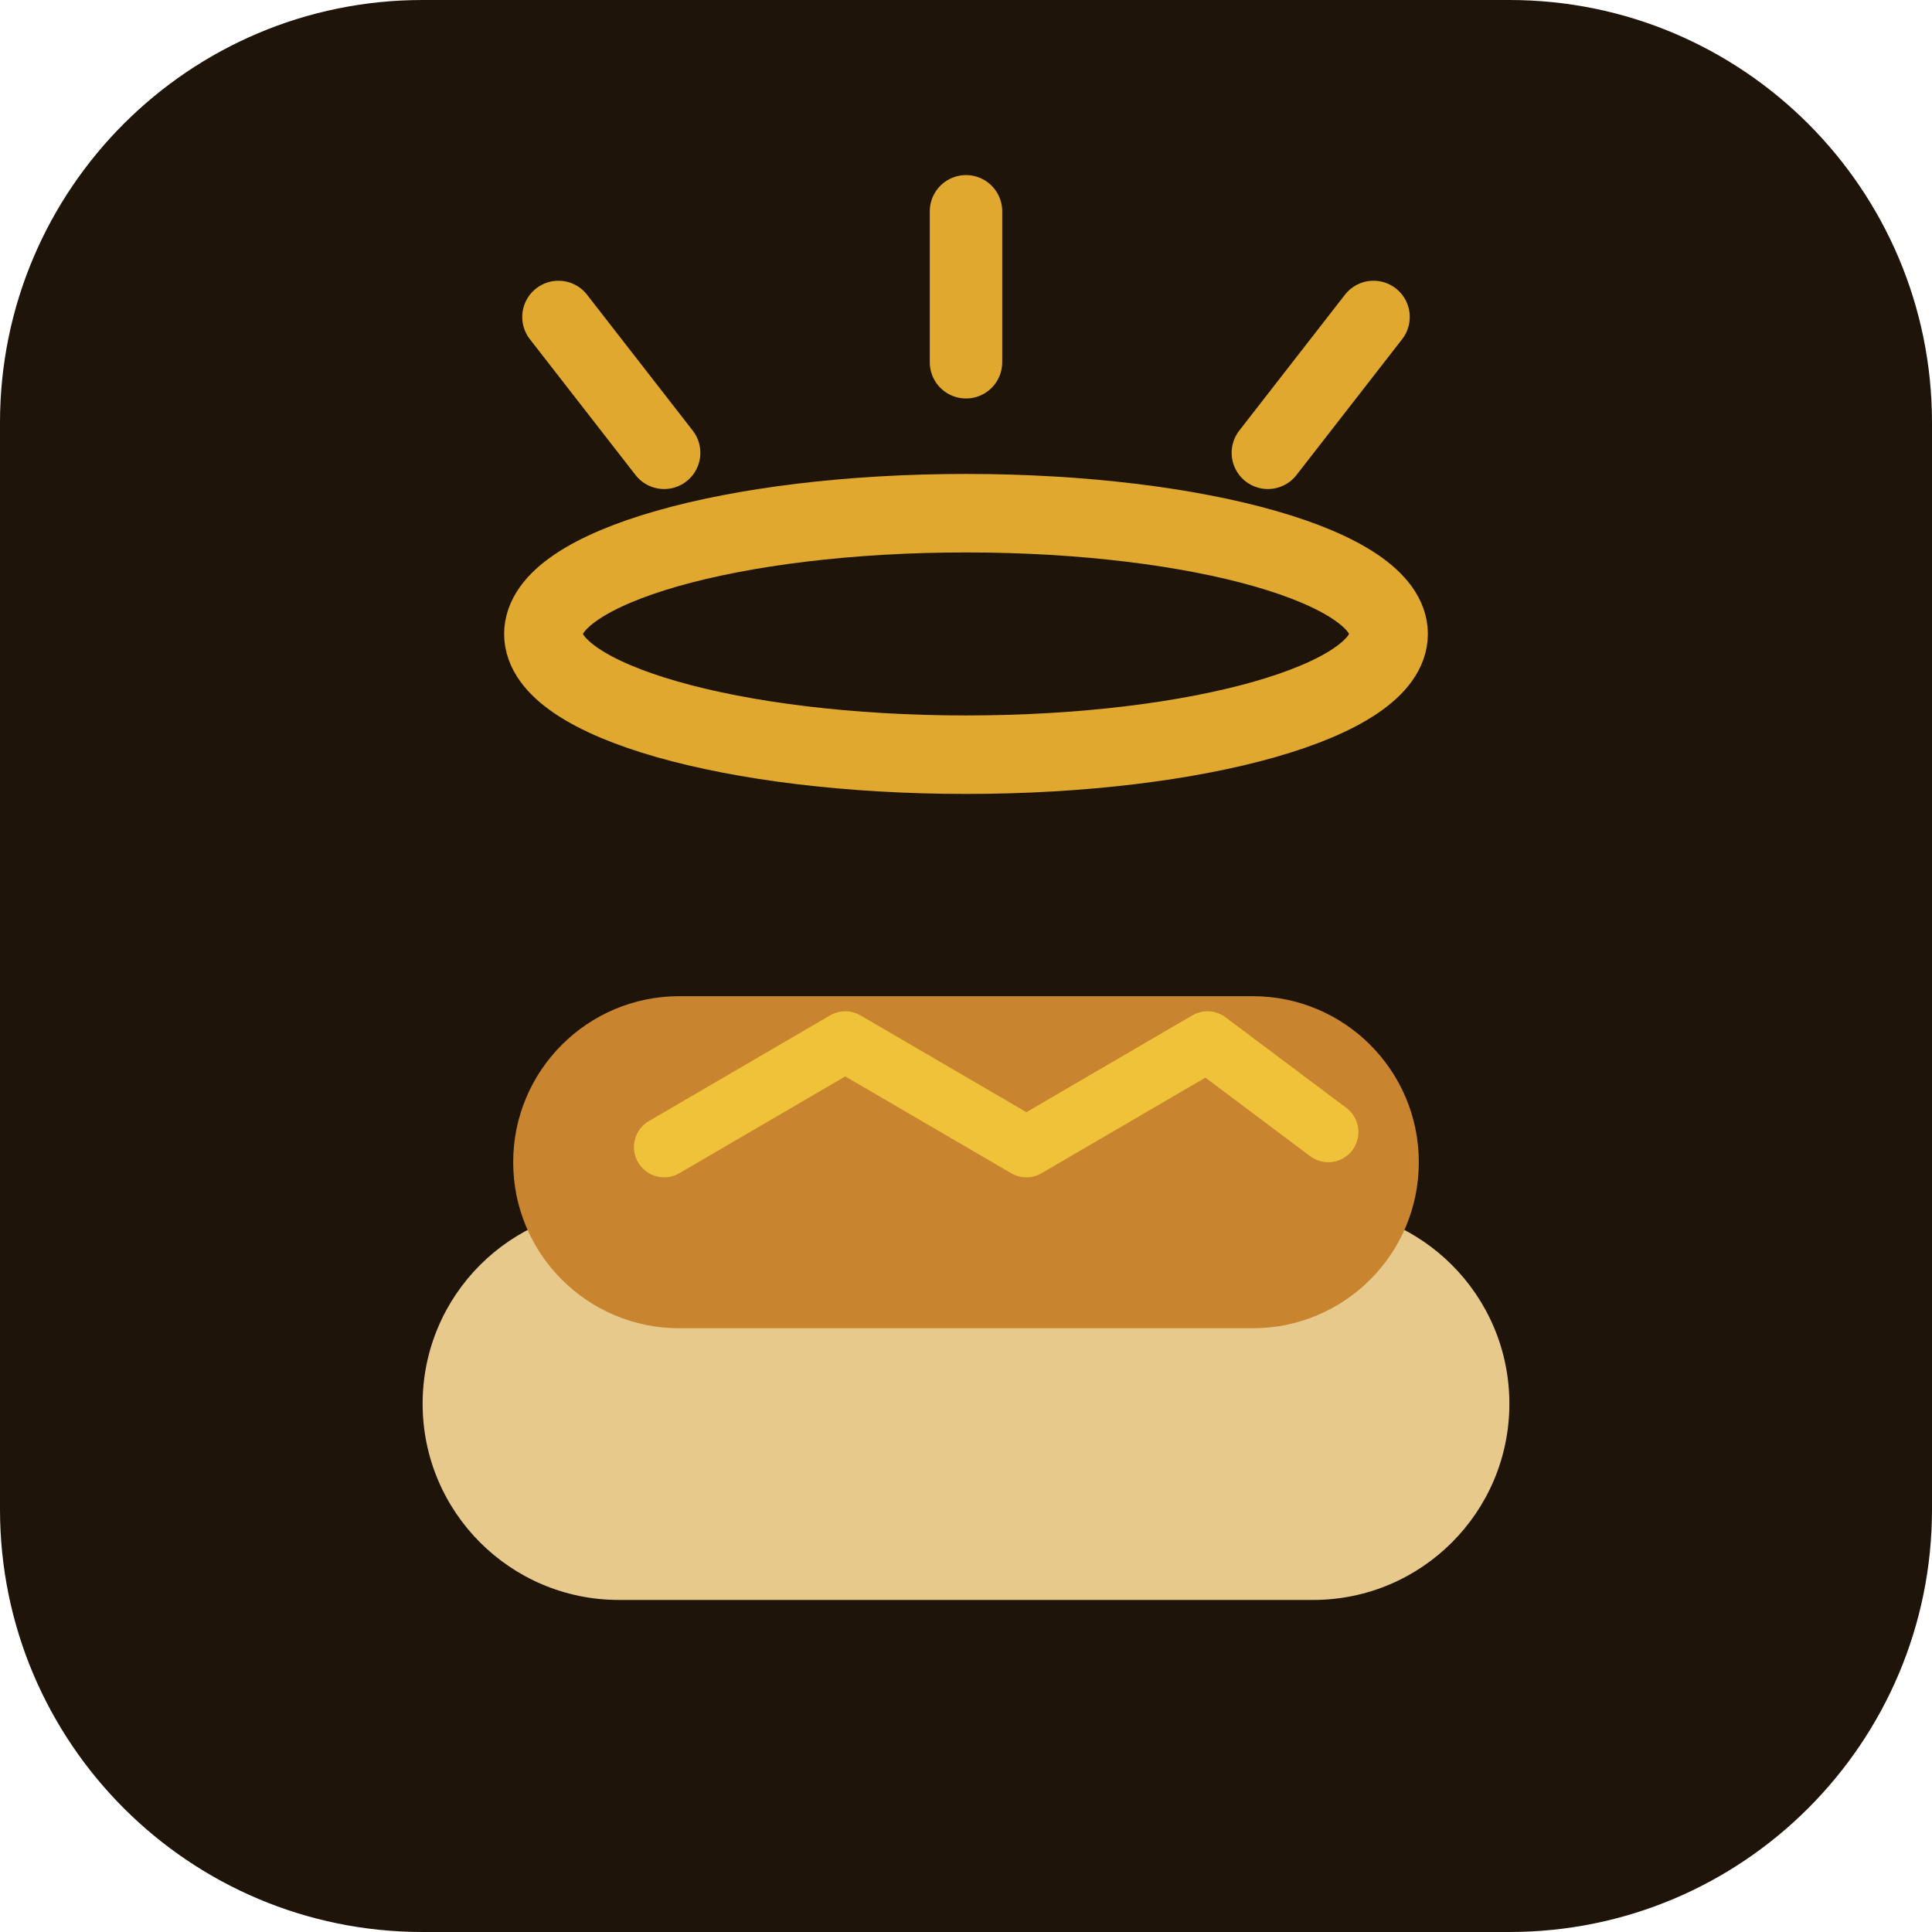
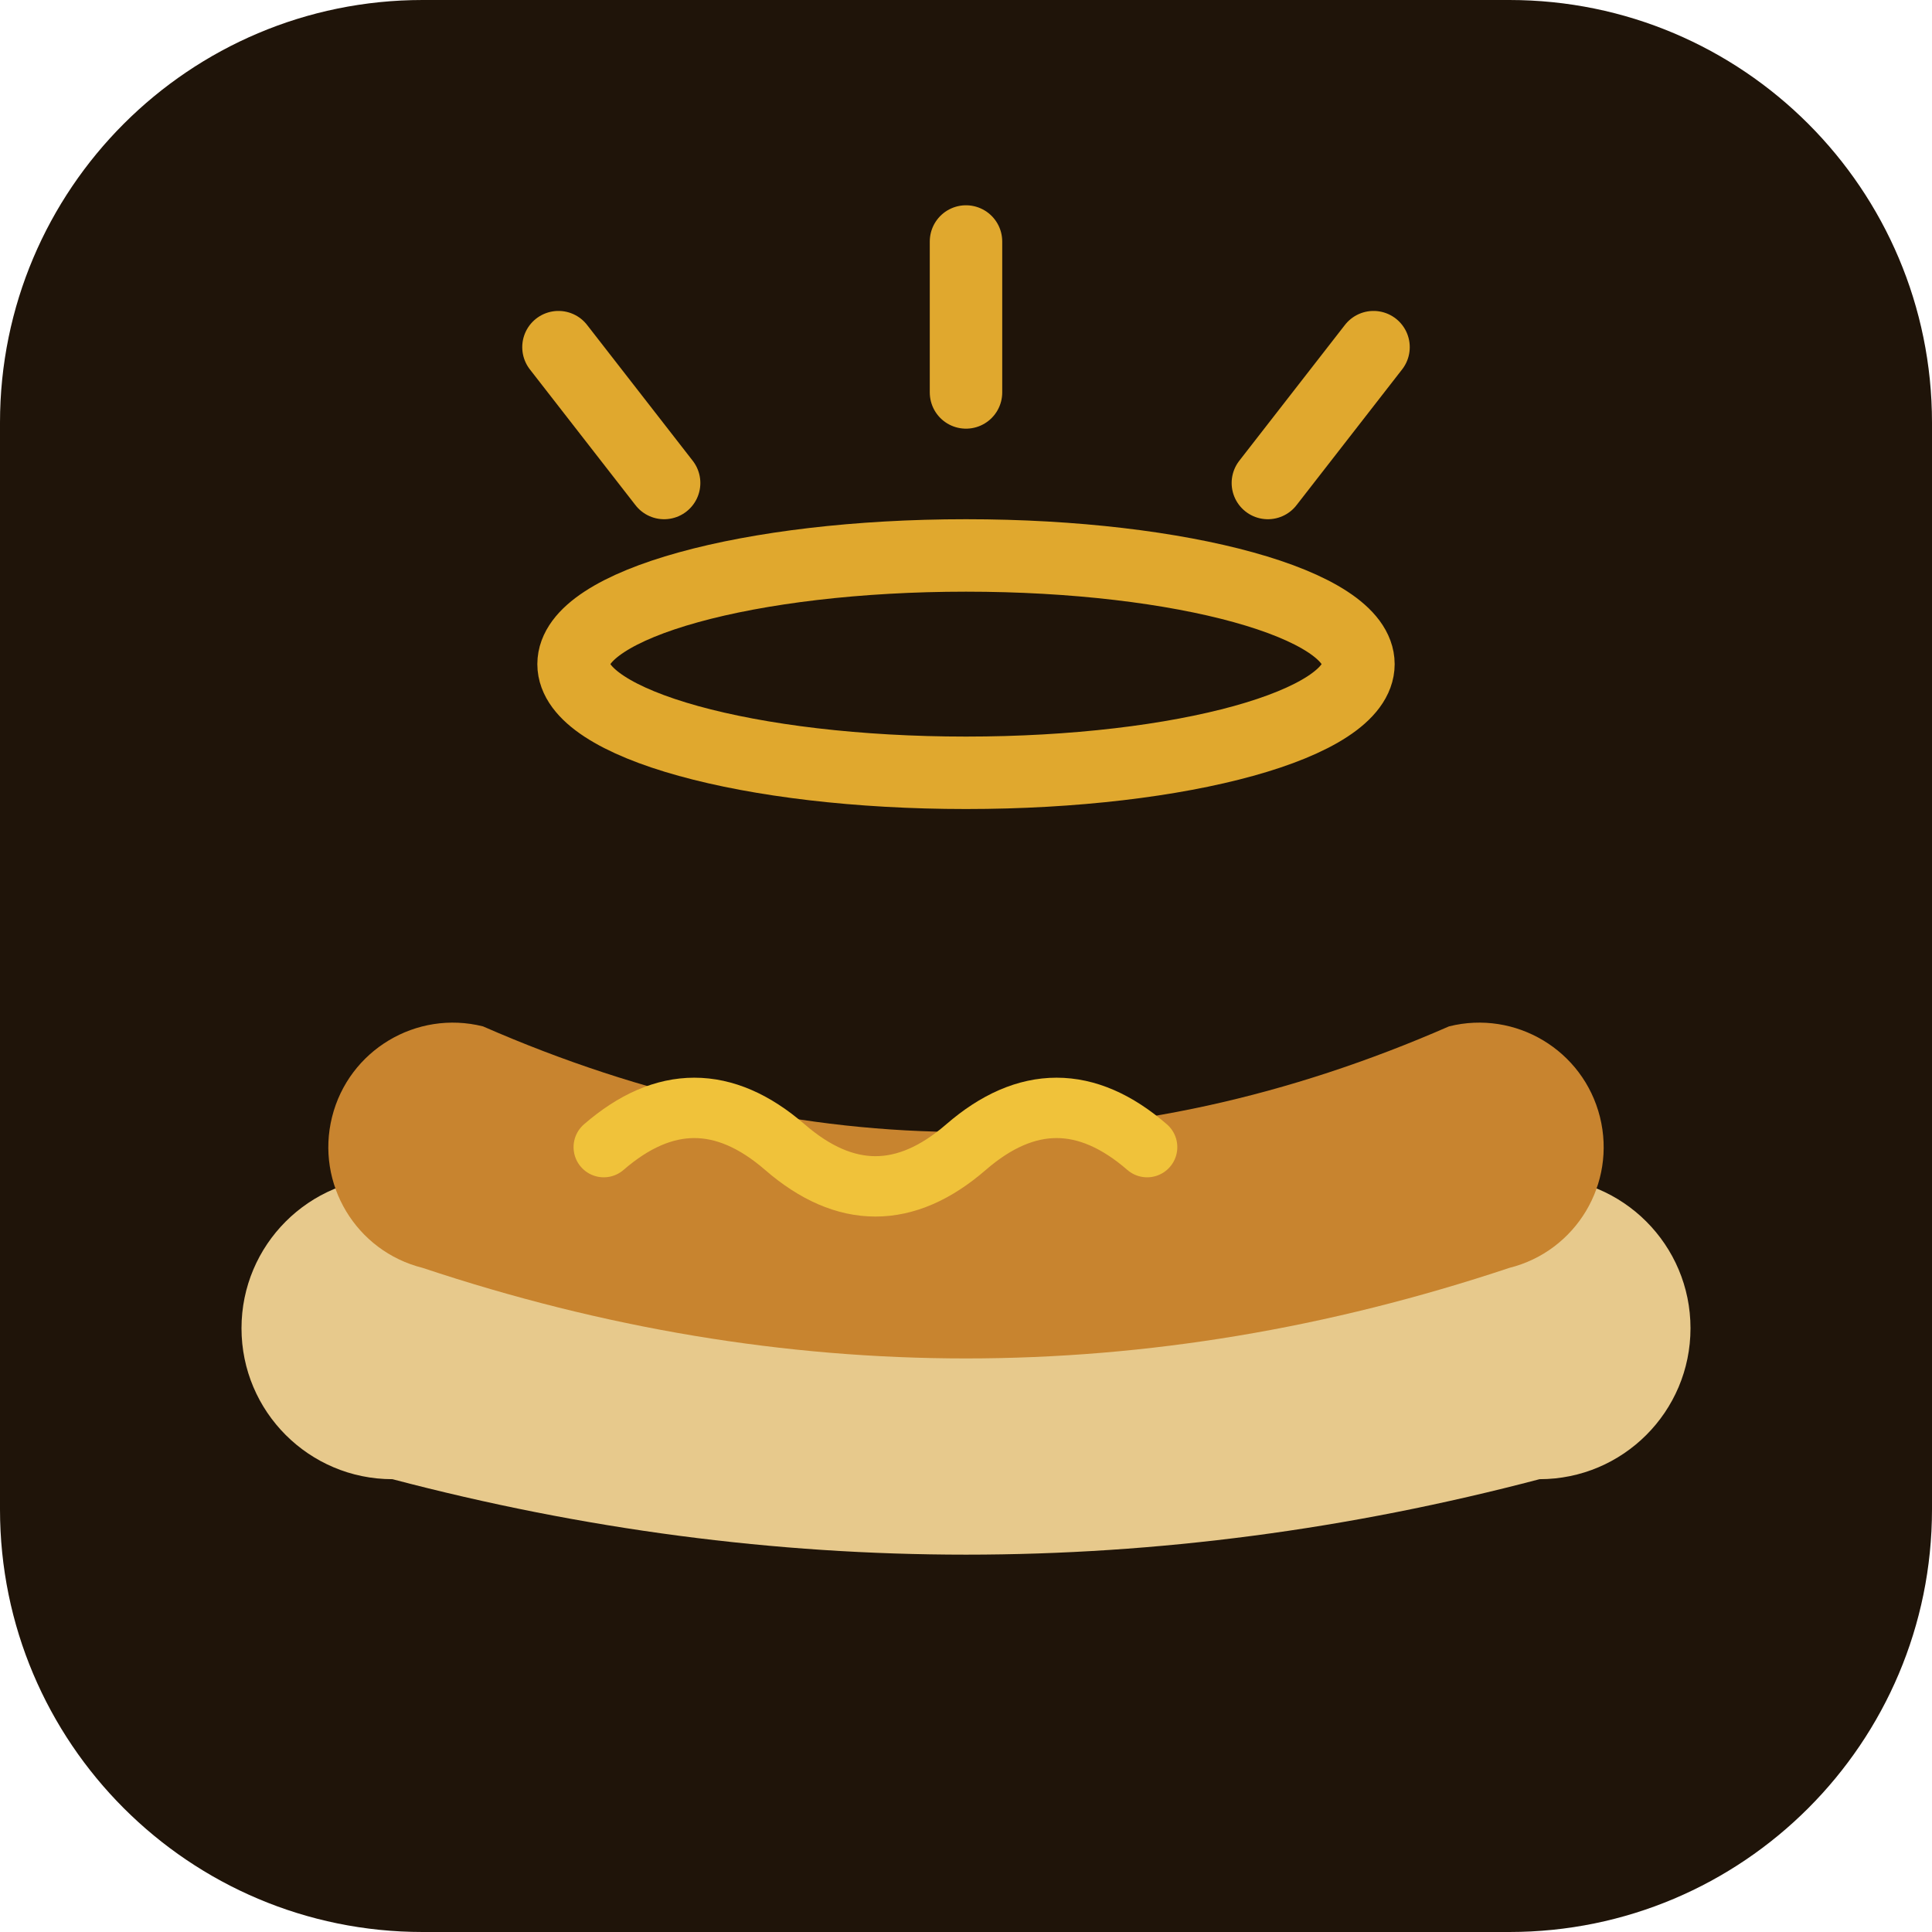
<svg xmlns="http://www.w3.org/2000/svg" viewBox="0 0 64 64" width="64" height="64">
  <rect width="64" height="64" rx="14" fill="#1f1409" />
  <g stroke="#E0A82E" stroke-width="2.4" stroke-linecap="round">
-     <line x1="32" y1="12" x2="32" y2="7" />
-     <line x1="22" y1="15" x2="18.5" y2="10.5" />
-     <line x1="42" y1="15" x2="45.5" y2="10.5" />
+     <line x1="32" y1="13" x2="32" y2="8" />
+     <line x1="22" y1="16" x2="18.5" y2="11.5" />
+     <line x1="42" y1="16" x2="45.5" y2="11.5" />
  </g>
-   <ellipse cx="32" cy="21" rx="14" ry="4" fill="none" stroke="#E0A82E" stroke-width="2.6" />
-   <rect x="14" y="40" width="36" height="13" rx="6.5" fill="#E7C98C" />
-   <rect x="17" y="33" width="30" height="11" rx="5.5" fill="#C8842F" />
-   <polyline points="22,38 28,34.5 34,38 40,34.5 44,37.5" fill="none" stroke="#F0C23A" stroke-width="2" stroke-linecap="round" stroke-linejoin="round" />
+   <ellipse cx="32" cy="22" rx="13" ry="3.6" fill="none" stroke="#E0A82E" stroke-width="2.4" />
+   <path d="M13 39 Q32 46 51 39 A5 5 0 0 1 51 49 Q32 54 13 49 A5 5 0 0 1 13 39 Z" fill="#E7C98C" />
+   <path d="M16 34 Q32 41 48 34 A4 4 0 0 1 50 42 Q32 48 14 42 A4 4 0 0 1 16 34 Z" fill="#C8842F" />
+   <path d="M20 38 q3 -2.6 6 0 q3 2.6 6 0 q3 -2.6 6 0" fill="none" stroke="#F0C23A" stroke-width="2" stroke-linecap="round" stroke-linejoin="round" />
</svg>
